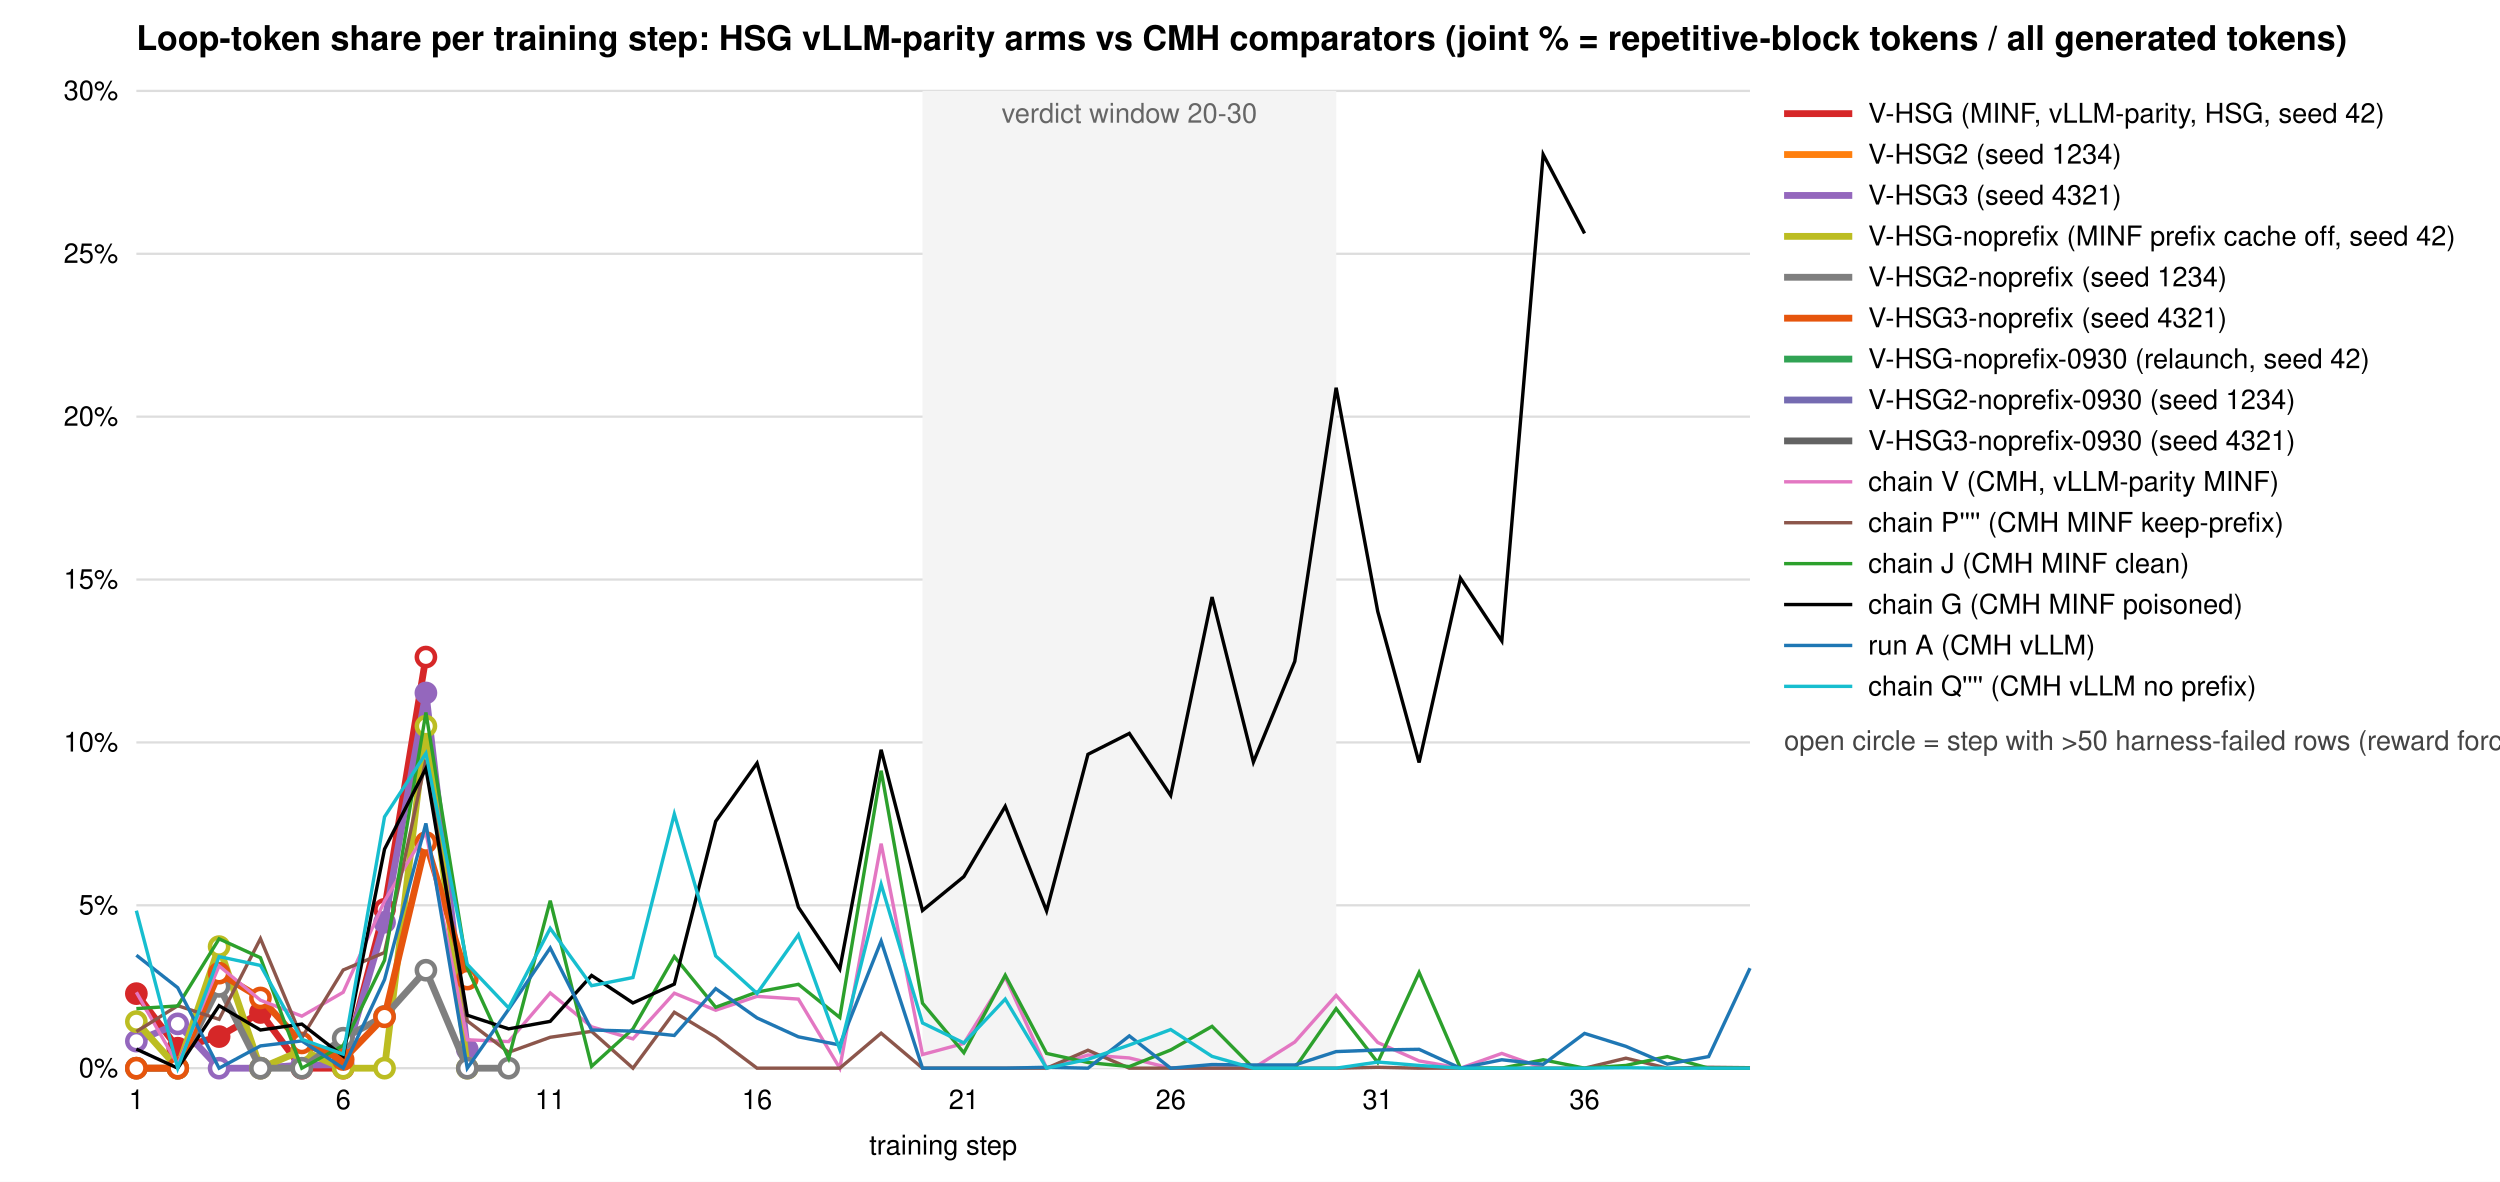
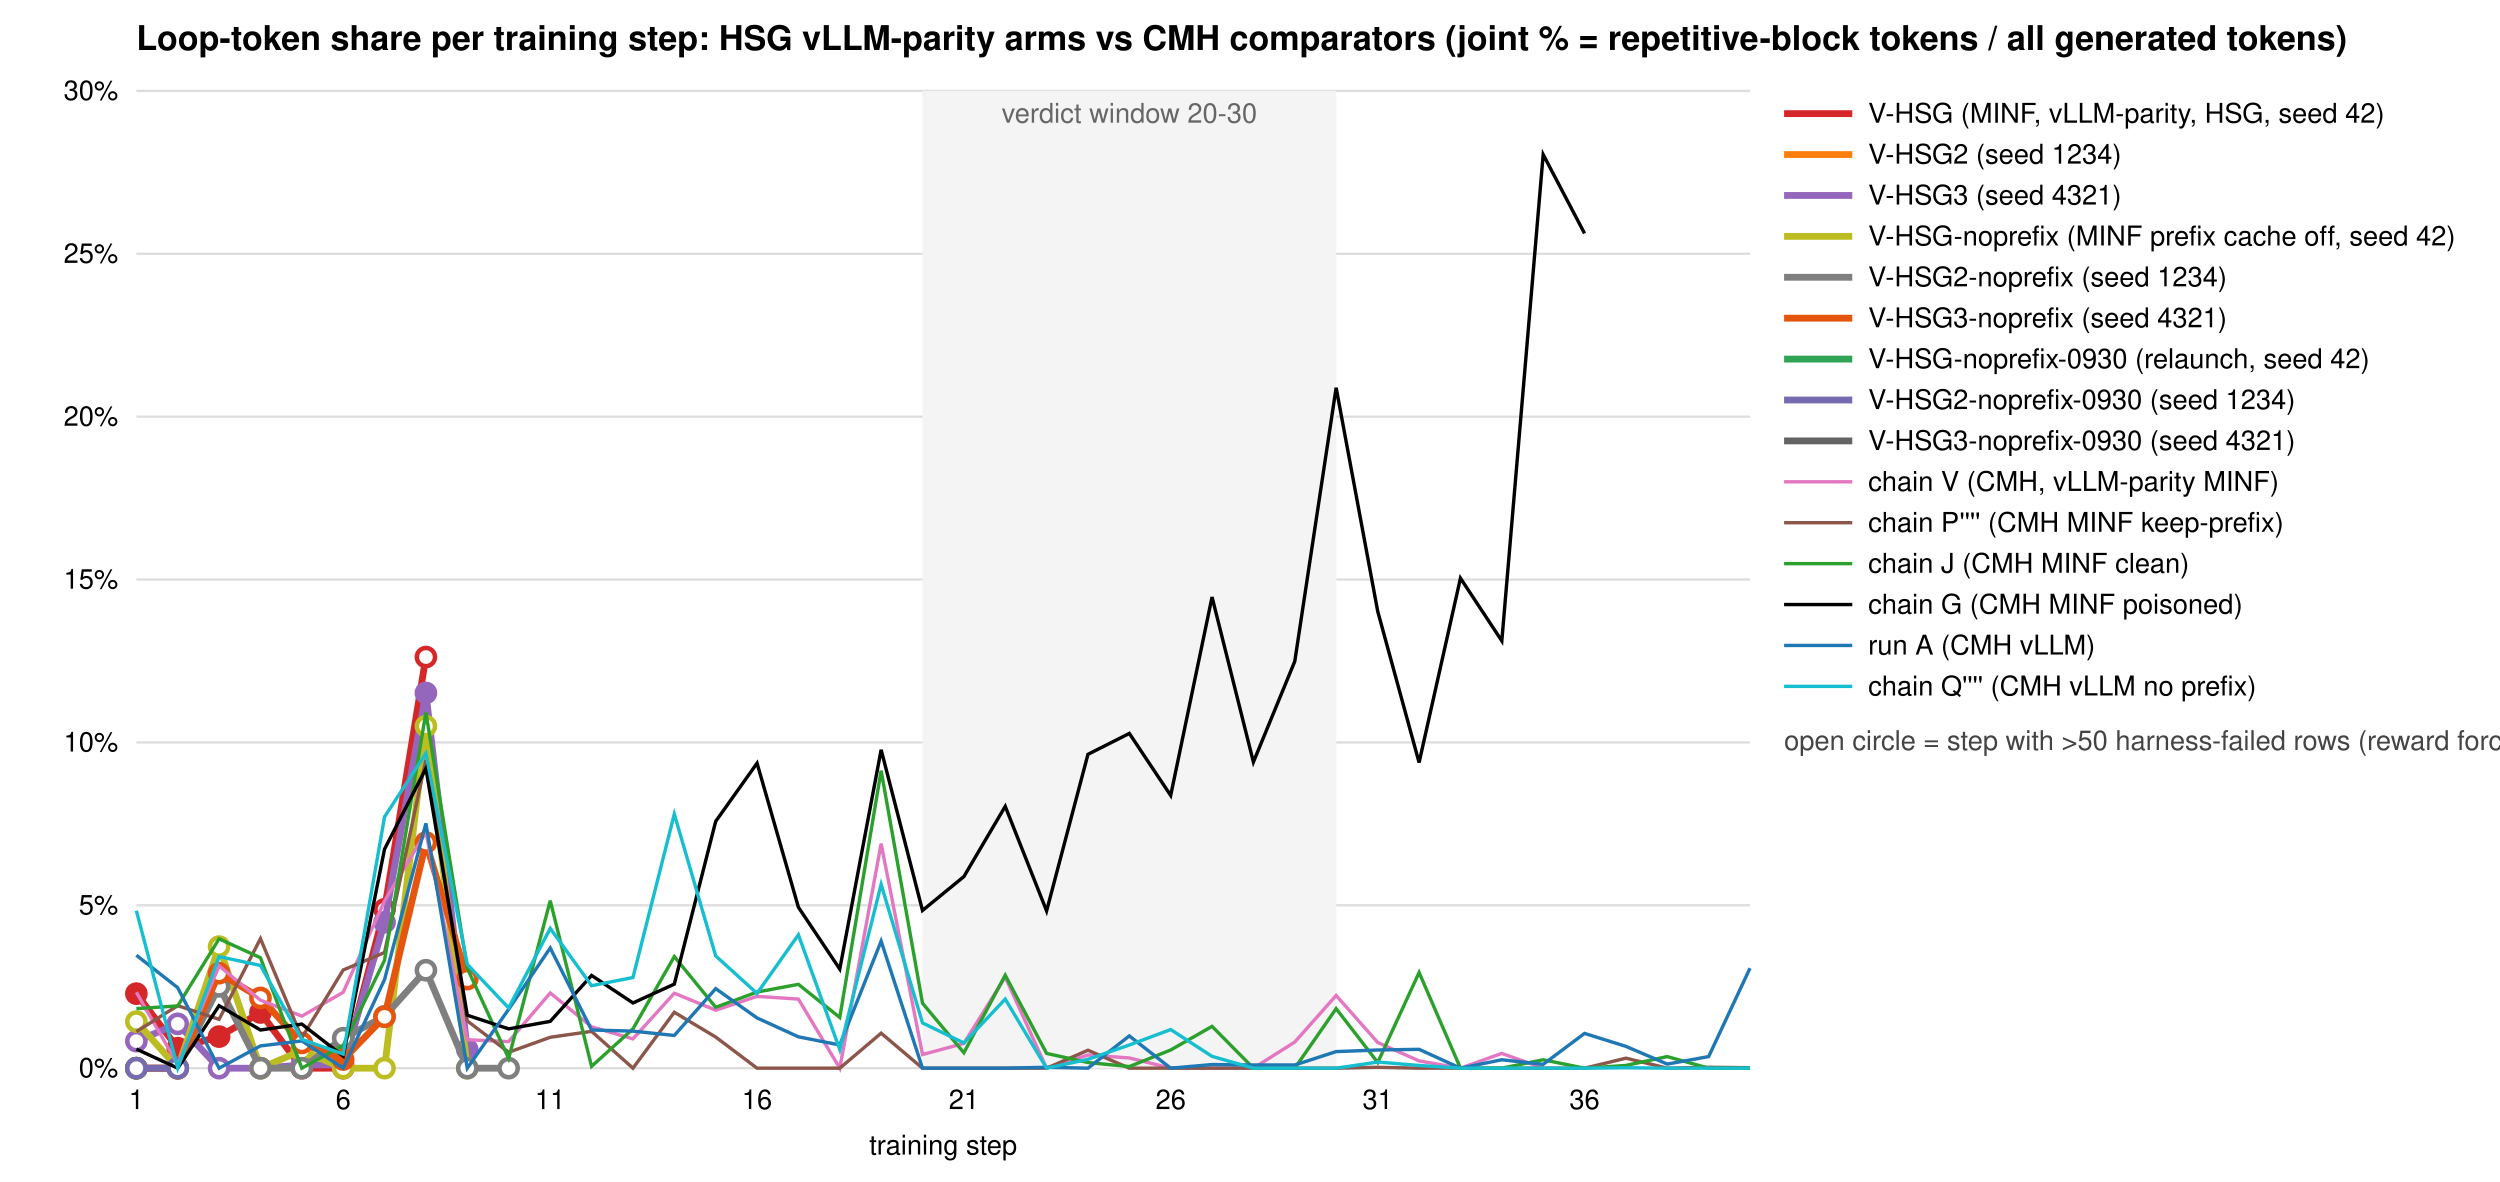
<svg xmlns="http://www.w3.org/2000/svg" width="1100" height="520" font-family="Helvetica,Arial" font-size="12">
  <rect width="1100" height="520" fill="white" />
  <text x="60" y="22" font-size="15" font-weight="bold">Loop-token share per training step: HSG vLLM-parity arms vs CMH comparators (joint % = repetitive-block tokens / all generated tokens)</text>
  <line x1="60" y1="470.0" x2="770" y2="470.0" stroke="#ddd" />
  <text x="52" y="474.0" text-anchor="end">0%</text>
  <line x1="60" y1="398.333" x2="770" y2="398.333" stroke="#ddd" />
  <text x="52" y="402.333" text-anchor="end">5%</text>
  <line x1="60" y1="326.667" x2="770" y2="326.667" stroke="#ddd" />
  <text x="52" y="330.667" text-anchor="end">10%</text>
  <line x1="60" y1="255.0" x2="770" y2="255.0" stroke="#ddd" />
  <text x="52" y="259.0" text-anchor="end">15%</text>
  <line x1="60" y1="183.333" x2="770" y2="183.333" stroke="#ddd" />
  <text x="52" y="187.333" text-anchor="end">20%</text>
  <line x1="60" y1="111.667" x2="770" y2="111.667" stroke="#ddd" />
  <text x="52" y="115.667" text-anchor="end">25%</text>
  <line x1="60" y1="40.0" x2="770" y2="40.0" stroke="#ddd" />
  <text x="52" y="44.0" text-anchor="end">30%</text>
  <text x="60.0" y="488" text-anchor="middle">1</text>
  <text x="151.026" y="488" text-anchor="middle">6</text>
  <text x="242.051" y="488" text-anchor="middle">11</text>
  <text x="333.077" y="488" text-anchor="middle">16</text>
  <text x="424.103" y="488" text-anchor="middle">21</text>
  <text x="515.128" y="488" text-anchor="middle">26</text>
  <text x="606.154" y="488" text-anchor="middle">31</text>
  <text x="697.179" y="488" text-anchor="middle">36</text>
  <text x="415.0" y="508" text-anchor="middle">training step</text>
  <rect x="405.897" y="40" width="182.051" height="430" fill="#f4f4f4" />
  <text x="496.923" y="54" text-anchor="middle" fill="#666">verdict window 20-30</text>
  <polyline fill="none" stroke="#d62728" stroke-width="3" points="60.0,437.2 78.2,461.2 96.4,456.1 114.6,445.5 132.8,470.0 151.0,470.0 169.2,400.1 187.4,289.1" />
  <circle cx="60.0" cy="437.2" r="4" fill="#d62728" stroke="#d62728" stroke-width="2" />
  <circle cx="78.2" cy="461.2" r="4" fill="#d62728" stroke="#d62728" stroke-width="2" />
  <circle cx="96.4" cy="456.1" r="4" fill="#d62728" stroke="#d62728" stroke-width="2" />
  <circle cx="114.6" cy="445.5" r="4" fill="#d62728" stroke="#d62728" stroke-width="2" />
  <circle cx="132.8" cy="470.0" r="4" fill="white" stroke="#d62728" stroke-width="2" />
  <circle cx="151.0" cy="470.0" r="4" fill="white" stroke="#d62728" stroke-width="2" />
  <circle cx="169.2" cy="400.1" r="4" fill="white" stroke="#d62728" stroke-width="2" />
  <circle cx="187.4" cy="289.1" r="4" fill="white" stroke="#d62728" stroke-width="2" />
  <line x1="785" y1="50" x2="815" y2="50" stroke="#d62728" stroke-width="3" />
  <text x="822" y="54">V-HSG (MINF, vLLM-parity, HSG, seed 42)</text>
  <polyline fill="none" stroke="#ff7f0e" stroke-width="3" points="60.0,470.0 78.2,470.0" />
  <circle cx="60.0" cy="470.0" r="4" fill="white" stroke="#ff7f0e" stroke-width="2" />
  <circle cx="78.2" cy="470.0" r="4" fill="white" stroke="#ff7f0e" stroke-width="2" />
  <line x1="785" y1="68" x2="815" y2="68" stroke="#ff7f0e" stroke-width="3" />
  <text x="822" y="72">V-HSG2 (seed 1234)</text>
  <polyline fill="none" stroke="#9467bd" stroke-width="3" points="60.0,458.1 78.2,450.5 96.4,470.0 114.6,470.0 132.8,468.6 151.0,468.5 169.2,405.8 187.4,304.9 205.6,461.8" />
  <circle cx="60.0" cy="458.1" r="4" fill="white" stroke="#9467bd" stroke-width="2" />
  <circle cx="78.2" cy="450.5" r="4" fill="white" stroke="#9467bd" stroke-width="2" />
  <circle cx="96.4" cy="470.0" r="4" fill="white" stroke="#9467bd" stroke-width="2" />
  <circle cx="114.6" cy="470.0" r="4" fill="white" stroke="#9467bd" stroke-width="2" />
  <circle cx="132.8" cy="468.6" r="4" fill="white" stroke="#9467bd" stroke-width="2" />
  <circle cx="151.0" cy="468.5" r="4" fill="white" stroke="#9467bd" stroke-width="2" />
  <circle cx="169.2" cy="405.8" r="4" fill="#9467bd" stroke="#9467bd" stroke-width="2" />
  <circle cx="187.4" cy="304.9" r="4" fill="#9467bd" stroke="#9467bd" stroke-width="2" />
  <circle cx="205.6" cy="461.8" r="4" fill="#9467bd" stroke="#9467bd" stroke-width="2" />
  <line x1="785" y1="86" x2="815" y2="86" stroke="#9467bd" stroke-width="3" />
  <text x="822" y="90">V-HSG3 (seed 4321)</text>
  <polyline fill="none" stroke="#bcbd22" stroke-width="3" points="60.0,449.5 78.2,470.0 96.4,416.5 114.6,470.0 132.8,462.2 151.0,470.0 169.2,470.0 187.4,319.5 205.6,470.0" />
  <circle cx="60.0" cy="449.5" r="4" fill="white" stroke="#bcbd22" stroke-width="2" />
  <circle cx="78.2" cy="470.0" r="4" fill="#bcbd22" stroke="#bcbd22" stroke-width="2" />
  <circle cx="96.4" cy="416.5" r="4" fill="white" stroke="#bcbd22" stroke-width="2" />
  <circle cx="114.6" cy="470.0" r="4" fill="white" stroke="#bcbd22" stroke-width="2" />
  <circle cx="132.8" cy="462.2" r="4" fill="white" stroke="#bcbd22" stroke-width="2" />
  <circle cx="151.0" cy="470.0" r="4" fill="white" stroke="#bcbd22" stroke-width="2" />
  <circle cx="169.2" cy="470.0" r="4" fill="white" stroke="#bcbd22" stroke-width="2" />
  <circle cx="187.4" cy="319.5" r="4" fill="white" stroke="#bcbd22" stroke-width="2" />
  <circle cx="205.6" cy="470.0" r="4" fill="white" stroke="#bcbd22" stroke-width="2" />
  <line x1="785" y1="104" x2="815" y2="104" stroke="#bcbd22" stroke-width="3" />
  <text x="822" y="108">V-HSG-noprefix (MINF prefix cache off, seed 42)</text>
  <polyline fill="none" stroke="#7f7f7f" stroke-width="3" points="60.0,470.0 78.2,470.0 96.4,434.0 114.6,470.0 132.8,470.0 151.0,456.8 169.2,447.2 187.4,426.9 205.6,470.0 223.8,470.0" />
  <circle cx="60.0" cy="470.0" r="4" fill="white" stroke="#7f7f7f" stroke-width="2" />
  <circle cx="78.2" cy="470.0" r="4" fill="white" stroke="#7f7f7f" stroke-width="2" />
  <circle cx="96.4" cy="434.0" r="4" fill="white" stroke="#7f7f7f" stroke-width="2" />
  <circle cx="114.6" cy="470.0" r="4" fill="white" stroke="#7f7f7f" stroke-width="2" />
  <circle cx="132.8" cy="470.0" r="4" fill="white" stroke="#7f7f7f" stroke-width="2" />
  <circle cx="151.0" cy="456.8" r="4" fill="white" stroke="#7f7f7f" stroke-width="2" />
  <circle cx="169.2" cy="447.2" r="4" fill="white" stroke="#7f7f7f" stroke-width="2" />
  <circle cx="187.4" cy="426.9" r="4" fill="white" stroke="#7f7f7f" stroke-width="2" />
  <circle cx="205.6" cy="470.0" r="4" fill="white" stroke="#7f7f7f" stroke-width="2" />
  <circle cx="223.8" cy="470.0" r="4" fill="white" stroke="#7f7f7f" stroke-width="2" />
  <line x1="785" y1="122" x2="815" y2="122" stroke="#7f7f7f" stroke-width="3" />
  <text x="822" y="126">V-HSG2-noprefix (seed 1234)</text>
  <polyline fill="none" stroke="#e6550d" stroke-width="3" points="60.0,470.0 78.2,470.0 96.4,428.2 114.6,439.1 132.8,458.9 151.0,466.2 169.2,447.4 187.4,370.7 205.6,430.8" />
  <circle cx="60.0" cy="470.0" r="4" fill="white" stroke="#e6550d" stroke-width="2" />
  <circle cx="78.2" cy="470.0" r="4" fill="white" stroke="#e6550d" stroke-width="2" />
  <circle cx="96.4" cy="428.2" r="4" fill="white" stroke="#e6550d" stroke-width="2" />
  <circle cx="114.6" cy="439.1" r="4" fill="white" stroke="#e6550d" stroke-width="2" />
  <circle cx="132.8" cy="458.9" r="4" fill="white" stroke="#e6550d" stroke-width="2" />
  <circle cx="151.0" cy="466.2" r="4" fill="#e6550d" stroke="#e6550d" stroke-width="2" />
  <circle cx="169.2" cy="447.4" r="4" fill="white" stroke="#e6550d" stroke-width="2" />
  <circle cx="187.4" cy="370.7" r="4" fill="white" stroke="#e6550d" stroke-width="2" />
  <circle cx="205.6" cy="430.8" r="4" fill="white" stroke="#e6550d" stroke-width="2" />
  <line x1="785" y1="140" x2="815" y2="140" stroke="#e6550d" stroke-width="3" />
  <text x="822" y="144">V-HSG3-noprefix (seed 4321)</text>
+   <circle cx="60.0" cy="470.0" r="4" fill="white" stroke="#31a354" stroke-width="2" />
  <line x1="785" y1="158" x2="815" y2="158" stroke="#31a354" stroke-width="3" />
  <text x="822" y="162">V-HSG-noprefix-0930 (relaunch, seed 42)</text>
+   <polyline fill="none" stroke="#756bb1" stroke-width="3" points="60.0,470.0 78.2,470.0" />
+   <circle cx="60.0" cy="470.0" r="4" fill="white" stroke="#756bb1" stroke-width="2" />
+   <circle cx="78.2" cy="470.0" r="4" fill="white" stroke="#756bb1" stroke-width="2" />
  <line x1="785" y1="176" x2="815" y2="176" stroke="#756bb1" stroke-width="3" />
  <text x="822" y="180">V-HSG2-noprefix-0930 (seed 1234)</text>
  <line x1="785" y1="194" x2="815" y2="194" stroke="#636363" stroke-width="3" />
  <text x="822" y="198">V-HSG3-noprefix-0930 (seed 4321)</text>
  <polyline fill="none" stroke="#e377c2" stroke-width="1.5" points="60.0,436.6 78.2,468.4 96.4,425.0 114.6,440.1 132.8,447.1 151.0,436.6 169.2,396.4 187.4,366.2 205.6,457.5 223.8,458.3 242.1,436.9 260.3,451.8 278.5,457.1 296.7,437.0 314.9,444.5 333.1,438.4 351.3,439.6 369.5,470.0 387.7,371.2 405.9,464.0 424.1,459.1 442.3,429.9 460.5,470.0 478.7,464.2 496.9,465.5 515.1,470.0 533.3,470.0 551.5,470.0 569.7,458.5 587.9,438.0 606.2,458.7 624.4,466.8 642.6,470.0 660.8,463.5 679.0,470.0" />
  <line x1="785" y1="212" x2="815" y2="212" stroke="#e377c2" stroke-width="1.5" />
  <text x="822" y="216">chain V (CMH, vLLM-parity MINF)</text>
  <polyline fill="none" stroke="#8c564b" stroke-width="1.5" points="60.0,453.9 78.2,442.5 96.4,448.5 114.6,413.0 132.8,456.6 151.0,426.8 169.2,419.1 187.4,334.3 205.6,449.2 223.8,463.0 242.1,456.4 260.3,453.8 278.5,470.0 296.7,445.4 314.9,456.3 333.1,470.0 351.3,470.0 369.5,470.0 387.7,454.6 405.9,470.0 424.1,470.0 442.3,470.0 460.5,470.0 478.7,462.1 496.9,470.0 515.1,470.0 533.3,470.0 551.5,470.0 569.7,470.0 587.9,470.0 606.2,469.6 624.4,470.0 642.6,470.0 660.8,470.0 679.0,470.0 697.2,470.0 715.4,465.6 733.6,470.0 751.8,469.6 770.0,469.8" />
  <line x1="785" y1="230" x2="815" y2="230" stroke="#8c564b" stroke-width="1.5" />
  <text x="822" y="234">chain P'''' (CMH MINF keep-prefix)</text>
  <polyline fill="none" stroke="#2ca02c" stroke-width="1.5" points="60.0,443.8 78.2,442.6 96.4,413.1 114.6,421.4 132.8,470.0 151.0,460.0 169.2,422.5 187.4,313.5 205.6,426.0 223.8,465.7 242.1,396.3 260.3,469.2 278.5,452.7 296.7,420.9 314.9,443.2 333.1,436.5 351.3,433.1 369.5,447.7 387.7,339.1 405.9,441.4 424.1,463.2 442.3,429.1 460.5,463.5 478.7,467.5 496.9,469.3 515.1,462.0 533.3,451.6 551.5,470.0 569.7,470.0 587.9,443.8 606.2,467.5 624.4,427.9 642.6,470.0 660.8,470.0 679.0,466.3 697.2,470.0 715.4,468.8 733.6,464.9 751.8,470.0 770.0,470.0" />
  <line x1="785" y1="248" x2="815" y2="248" stroke="#2ca02c" stroke-width="1.5" />
  <text x="822" y="252">chain J (CMH MINF clean)</text>
  <polyline fill="none" stroke="#000000" stroke-width="1.5" points="60.0,461.6 78.2,470.0 96.4,442.5 114.6,453.2 132.8,450.6 151.0,464.7 169.2,373.6 187.4,338.1 205.6,446.7 223.8,452.7 242.1,449.4 260.3,429.2 278.5,441.3 296.7,433.0 314.9,361.4 333.1,335.8 351.3,399.2 369.5,426.4 387.7,329.9 405.9,400.6 424.1,385.7 442.3,354.8 460.5,400.8 478.7,331.9 496.9,322.7 515.1,350.0 533.3,262.7 551.5,335.3 569.7,291.0 587.9,170.6 606.2,269.0 624.4,335.5 642.6,254.4 660.8,282.0 679.0,68.0 697.2,102.7" />
  <line x1="785" y1="266" x2="815" y2="266" stroke="#000000" stroke-width="1.5" />
  <text x="822" y="270">chain G (CMH MINF poisoned)</text>
  <polyline fill="none" stroke="#1f77b4" stroke-width="1.5" points="60.0,420.3 78.2,434.6 96.4,470.0 114.6,460.2 132.8,458.0 151.0,470.0 169.2,431.0 187.4,362.3 205.6,470.0 223.8,444.1 242.1,417.1 260.3,453.2 278.5,453.7 296.7,455.6 314.9,435.0 333.1,447.9 351.3,456.2 369.5,459.8 387.7,414.1 405.9,470.0 424.1,470.0 442.3,470.0 460.5,469.6 478.7,470.0 496.9,455.8 515.1,470.0 533.3,468.4 551.5,468.6 569.7,468.6 587.9,462.7 606.2,462.0 624.4,461.7 642.6,470.0 660.8,466.3 679.0,468.3 697.2,454.7 715.4,460.4 733.6,468.2 751.8,464.9 770.0,426.0" />
  <line x1="785" y1="284" x2="815" y2="284" stroke="#1f77b4" stroke-width="1.5" />
  <text x="822" y="288">run A (CMH vLLM)</text>
  <polyline fill="none" stroke="#17becf" stroke-width="1.5" points="60.0,400.7 78.2,470.0 96.4,420.9 114.6,424.8 132.8,457.3 151.0,463.8 169.2,359.4 187.4,331.5 205.6,424.3 223.8,443.5 242.1,408.5 260.3,433.7 278.5,430.1 296.7,358.2 314.9,420.6 333.1,437.1 351.3,411.3 369.5,461.8 387.7,389.1 405.9,450.1 424.1,458.9 442.3,439.6 460.5,470.0 478.7,466.1 496.9,459.8 515.1,453.0 533.3,464.8 551.5,470.0 569.7,470.0 587.9,470.0 606.2,467.3 624.4,468.8 642.6,470.0 660.8,470.0 679.0,470.0 697.2,470.0 715.4,469.8 733.6,470.0 751.8,470.0 770.0,470.0" />
  <line x1="785" y1="302" x2="815" y2="302" stroke="#17becf" stroke-width="1.5" />
  <text x="822" y="306">chain Q'''' (CMH vLLM no prefix)</text>
  <text x="785" y="330" fill="#444">open circle = step with &gt;50 harness-failed rows (reward forced 0)</text>
</svg>
